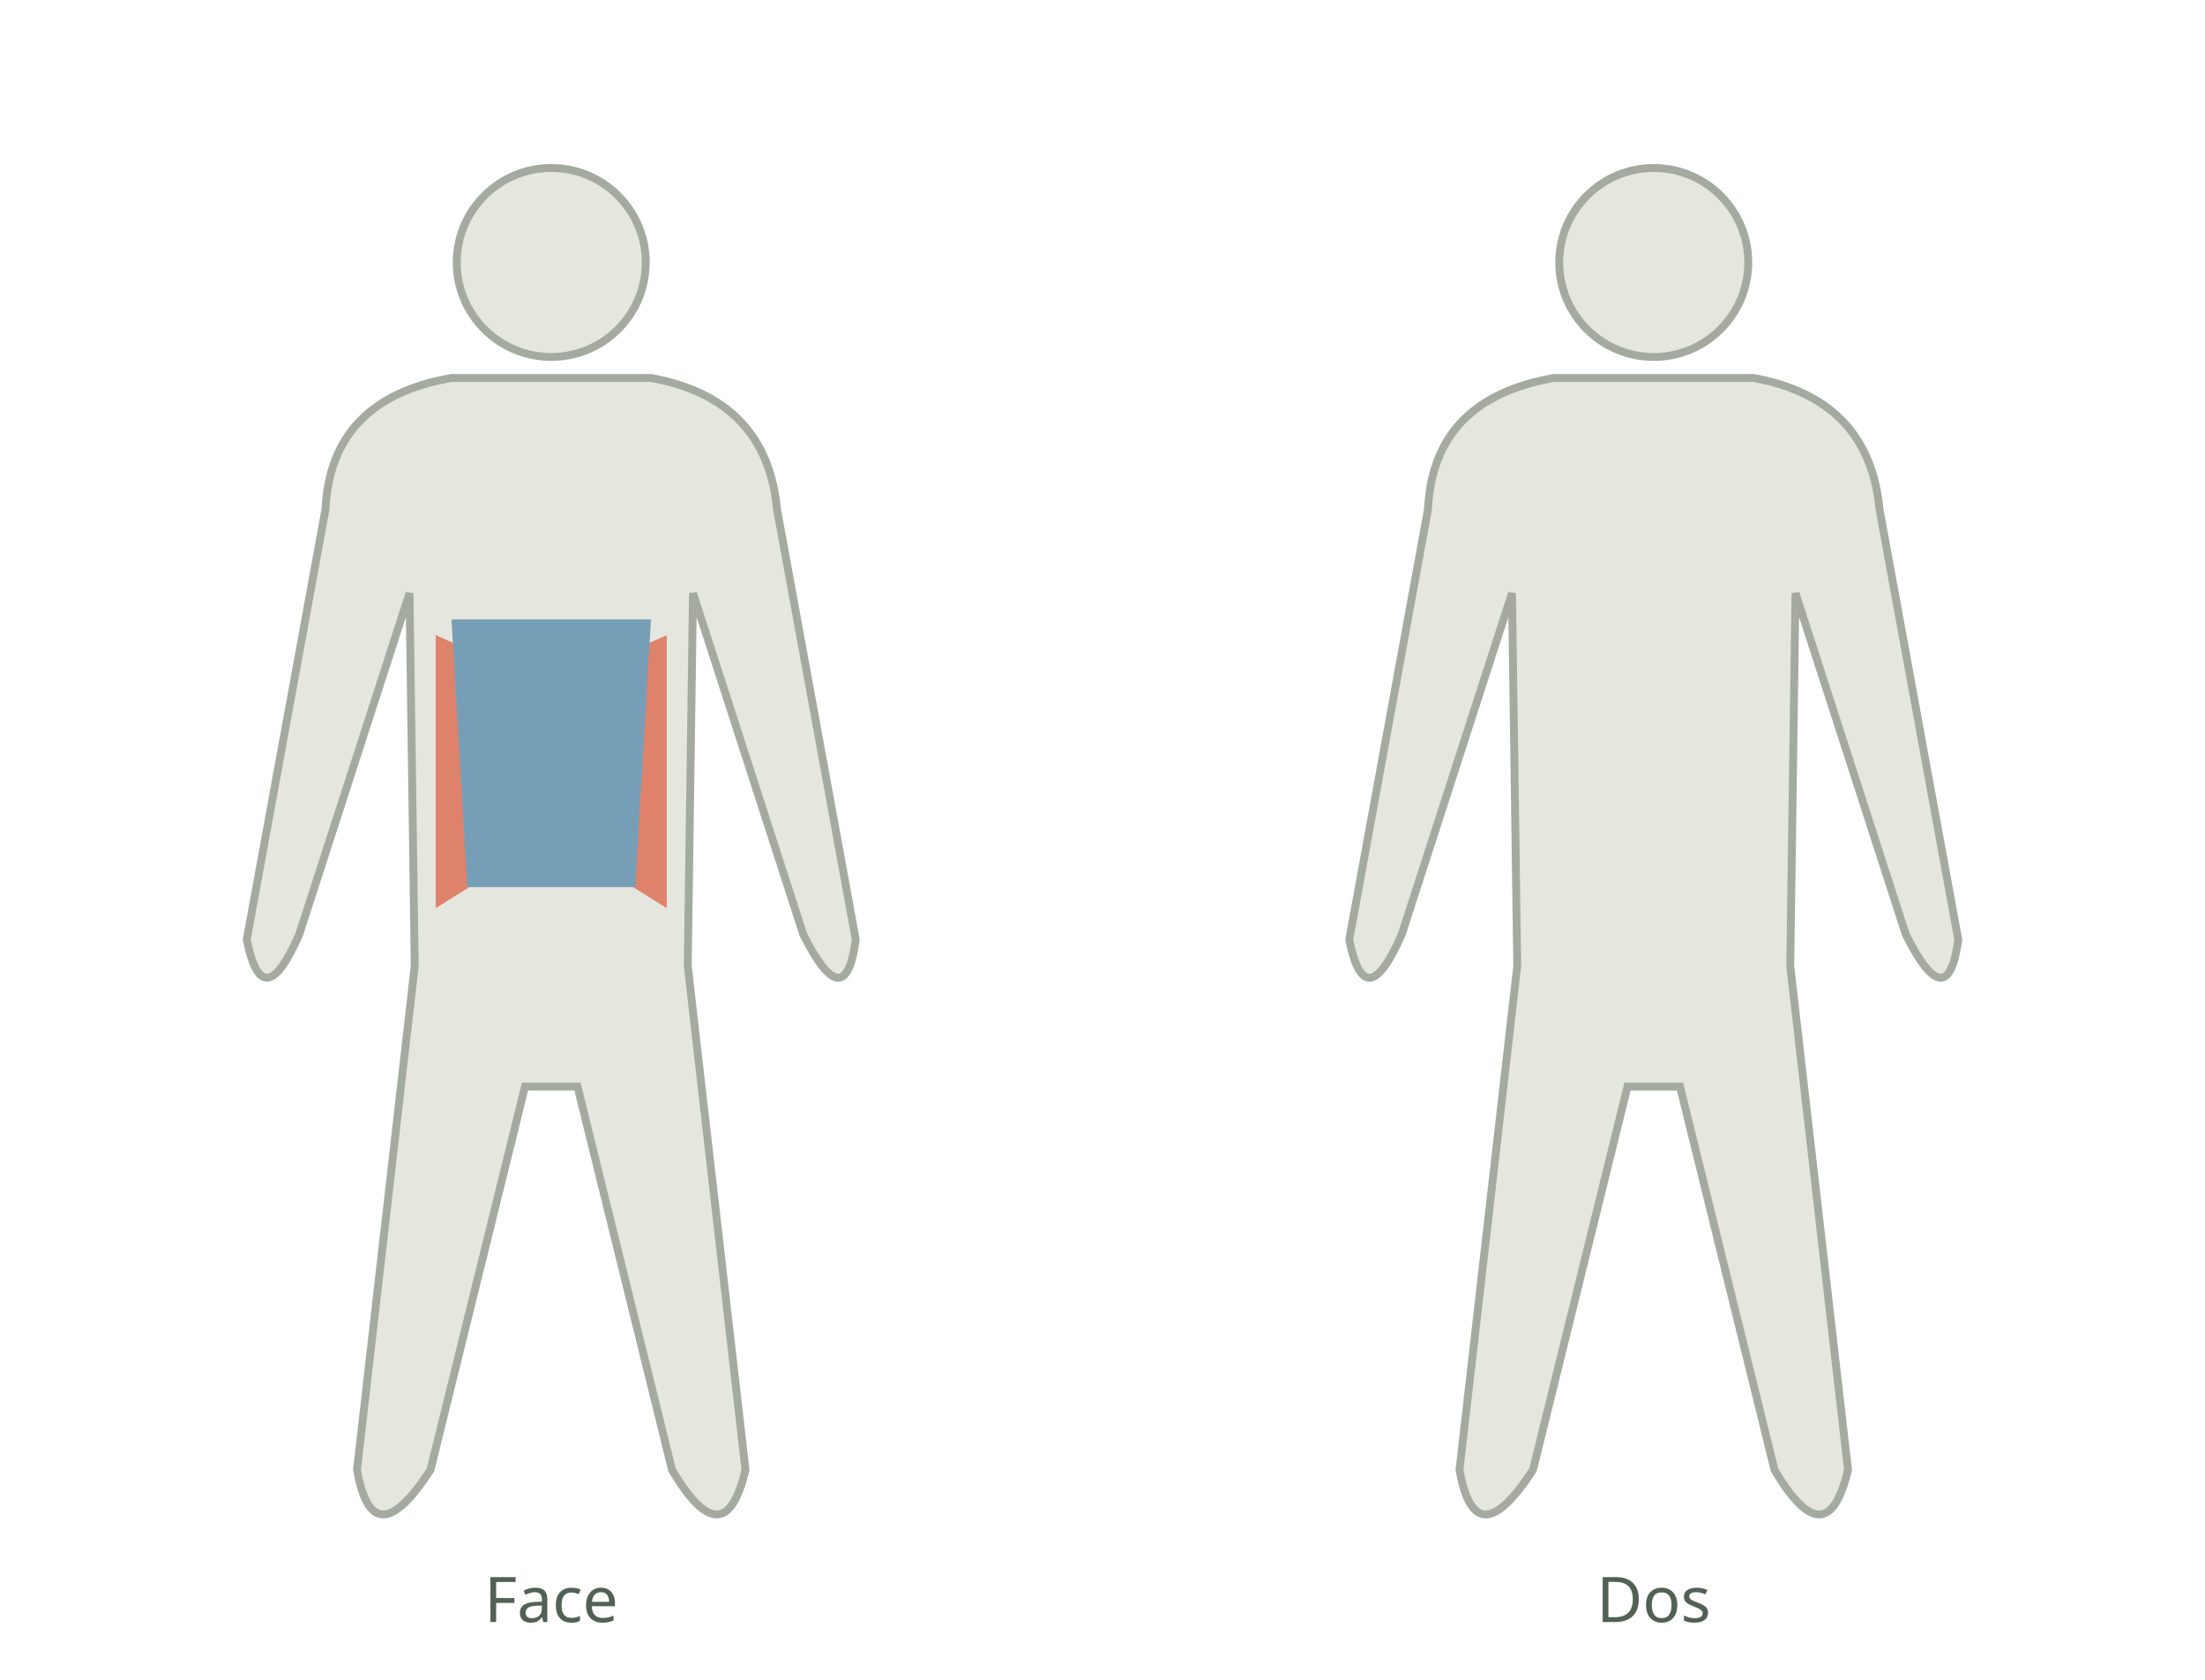
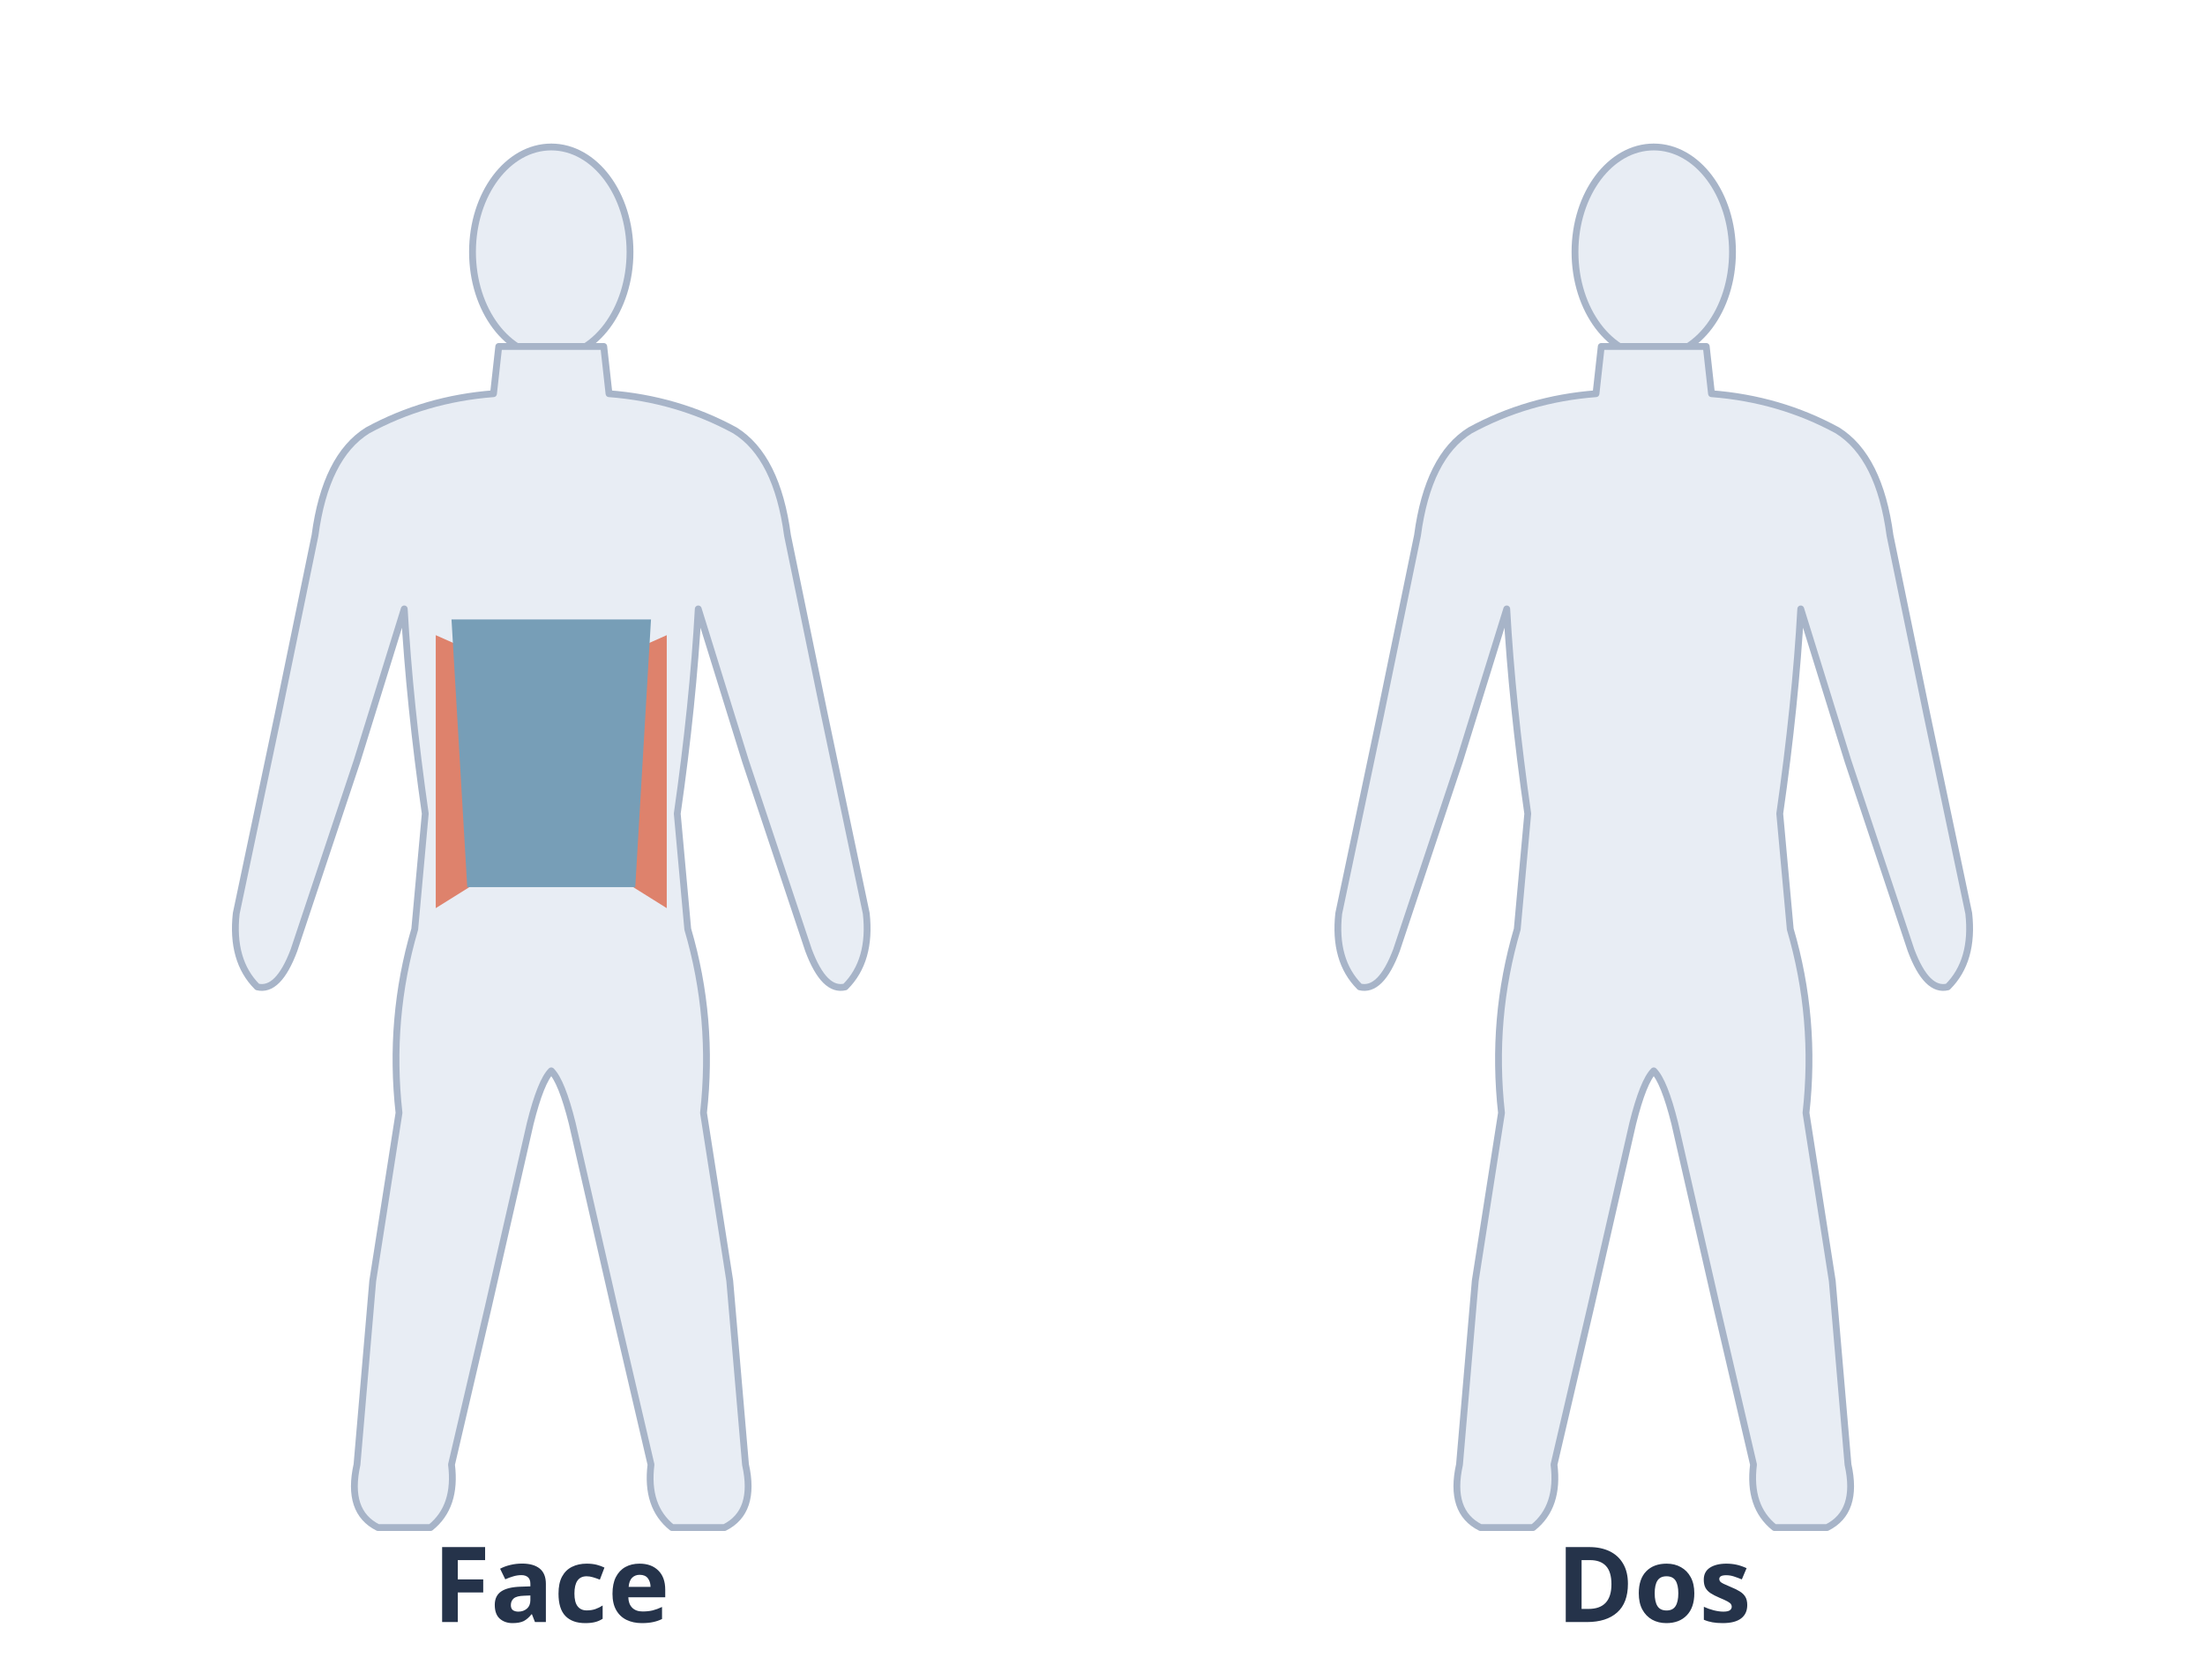
<svg xmlns="http://www.w3.org/2000/svg" viewBox="0 0 420 320" role="img" aria-label="Muscles : obliques. Carte provisoire.">
  <g transform="translate(5 15)">
-     <g fill="#E5E6DE" stroke="#a5aaa0" stroke-width="1.5">
-       <circle cx="100" cy="35" r="18" />
-       <path d="M81 57 Q58 61 57 82 L42 164 Q45 179 52 163 L73 98 L74 169 L63 265 Q66 282 77 265 L95 192 L105 192 L123 265 Q133 282 137 265 L126 169 L127 98 L148 163 Q156 179 158 164 L143 82 Q141 61 119 57Z" />
+     <g fill="#E8EDF4" stroke="#a7b4c8" stroke-width="1.3" stroke-linejoin="round">
+       <ellipse cx="100" cy="33" rx="15" ry="20" />
+       <path d="M90 51 L89 60 Q76 61 65 67 Q57 72 55 87 L48 121 L40 159 Q39 168 44 173 Q48 174 51 166 L63 130 L72 101 Q73 119 76 140 L74 162 Q69 179 71 197 L66 229 L63 264 Q61 273 67 276 L77 276 Q82 272 81 264 L88 234 L96 199 Q98 191 100 189 Q102 191 104 199 L112 234 L119 264 Q118 272 123 276 L133 276 Q139 273 137 264 L134 229 L129 197 Q131 179 126 162 L124 140 Q127 119 128 101 L137 130 L149 166 Q152 174 156 173 Q161 168 160 159 L152 121 L145 87 Q143 72 135 67 Q124 61 111 60 L110 51Z" />
    </g>
    <path data-zone="obliques" data-role="primary" d="M78 106 L87 110 L86 153 L78 158Z M122 106 L113 110 L114 153 L122 158Z" fill="#DE826C" />
    <path data-zone="core" data-role="stabilizers" d="M81 103 L119 103 L116 154 L84 154Z" fill="#779EB7" />
  </g>
  <g transform="translate(215 15)">
-     <g fill="#E5E6DE" stroke="#a5aaa0" stroke-width="1.5">
-       <circle cx="100" cy="35" r="18" />
-       <path d="M81 57 Q58 61 57 82 L42 164 Q45 179 52 163 L73 98 L74 169 L63 265 Q66 282 77 265 L95 192 L105 192 L123 265 Q133 282 137 265 L126 169 L127 98 L148 163 Q156 179 158 164 L143 82 Q141 61 119 57Z" />
+     <g fill="#E8EDF4" stroke="#a7b4c8" stroke-width="1.3" stroke-linejoin="round">
+       <ellipse cx="100" cy="33" rx="15" ry="20" />
+       <path d="M90 51 L89 60 Q76 61 65 67 Q57 72 55 87 L48 121 L40 159 Q39 168 44 173 Q48 174 51 166 L63 130 L72 101 Q73 119 76 140 L74 162 Q69 179 71 197 L66 229 L63 264 Q61 273 67 276 L77 276 Q82 272 81 264 L88 234 L96 199 Q98 191 100 189 Q102 191 104 199 L112 234 L119 264 Q118 272 123 276 L133 276 Q139 273 137 264 L134 229 L129 197 Q131 179 126 162 L124 140 Q127 119 128 101 L137 130 L149 166 Q152 174 156 173 Q161 168 160 159 L152 121 L145 87 Q143 72 135 67 Q124 61 111 60 L110 51Z" />
    </g>
  </g>
-   <text x="105" y="309" text-anchor="middle" font-family="sans-serif" font-size="12" fill="#526155">Face</text>
-   <text x="315" y="309" text-anchor="middle" font-family="sans-serif" font-size="12" fill="#526155">Dos</text>
+   <text x="105" y="309" text-anchor="middle" font-family="sans-serif" font-size="20" font-weight="700" fill="#25334a">Face</text>
+   <text x="315" y="309" text-anchor="middle" font-family="sans-serif" font-size="20" font-weight="700" fill="#25334a">Dos</text>
</svg>
